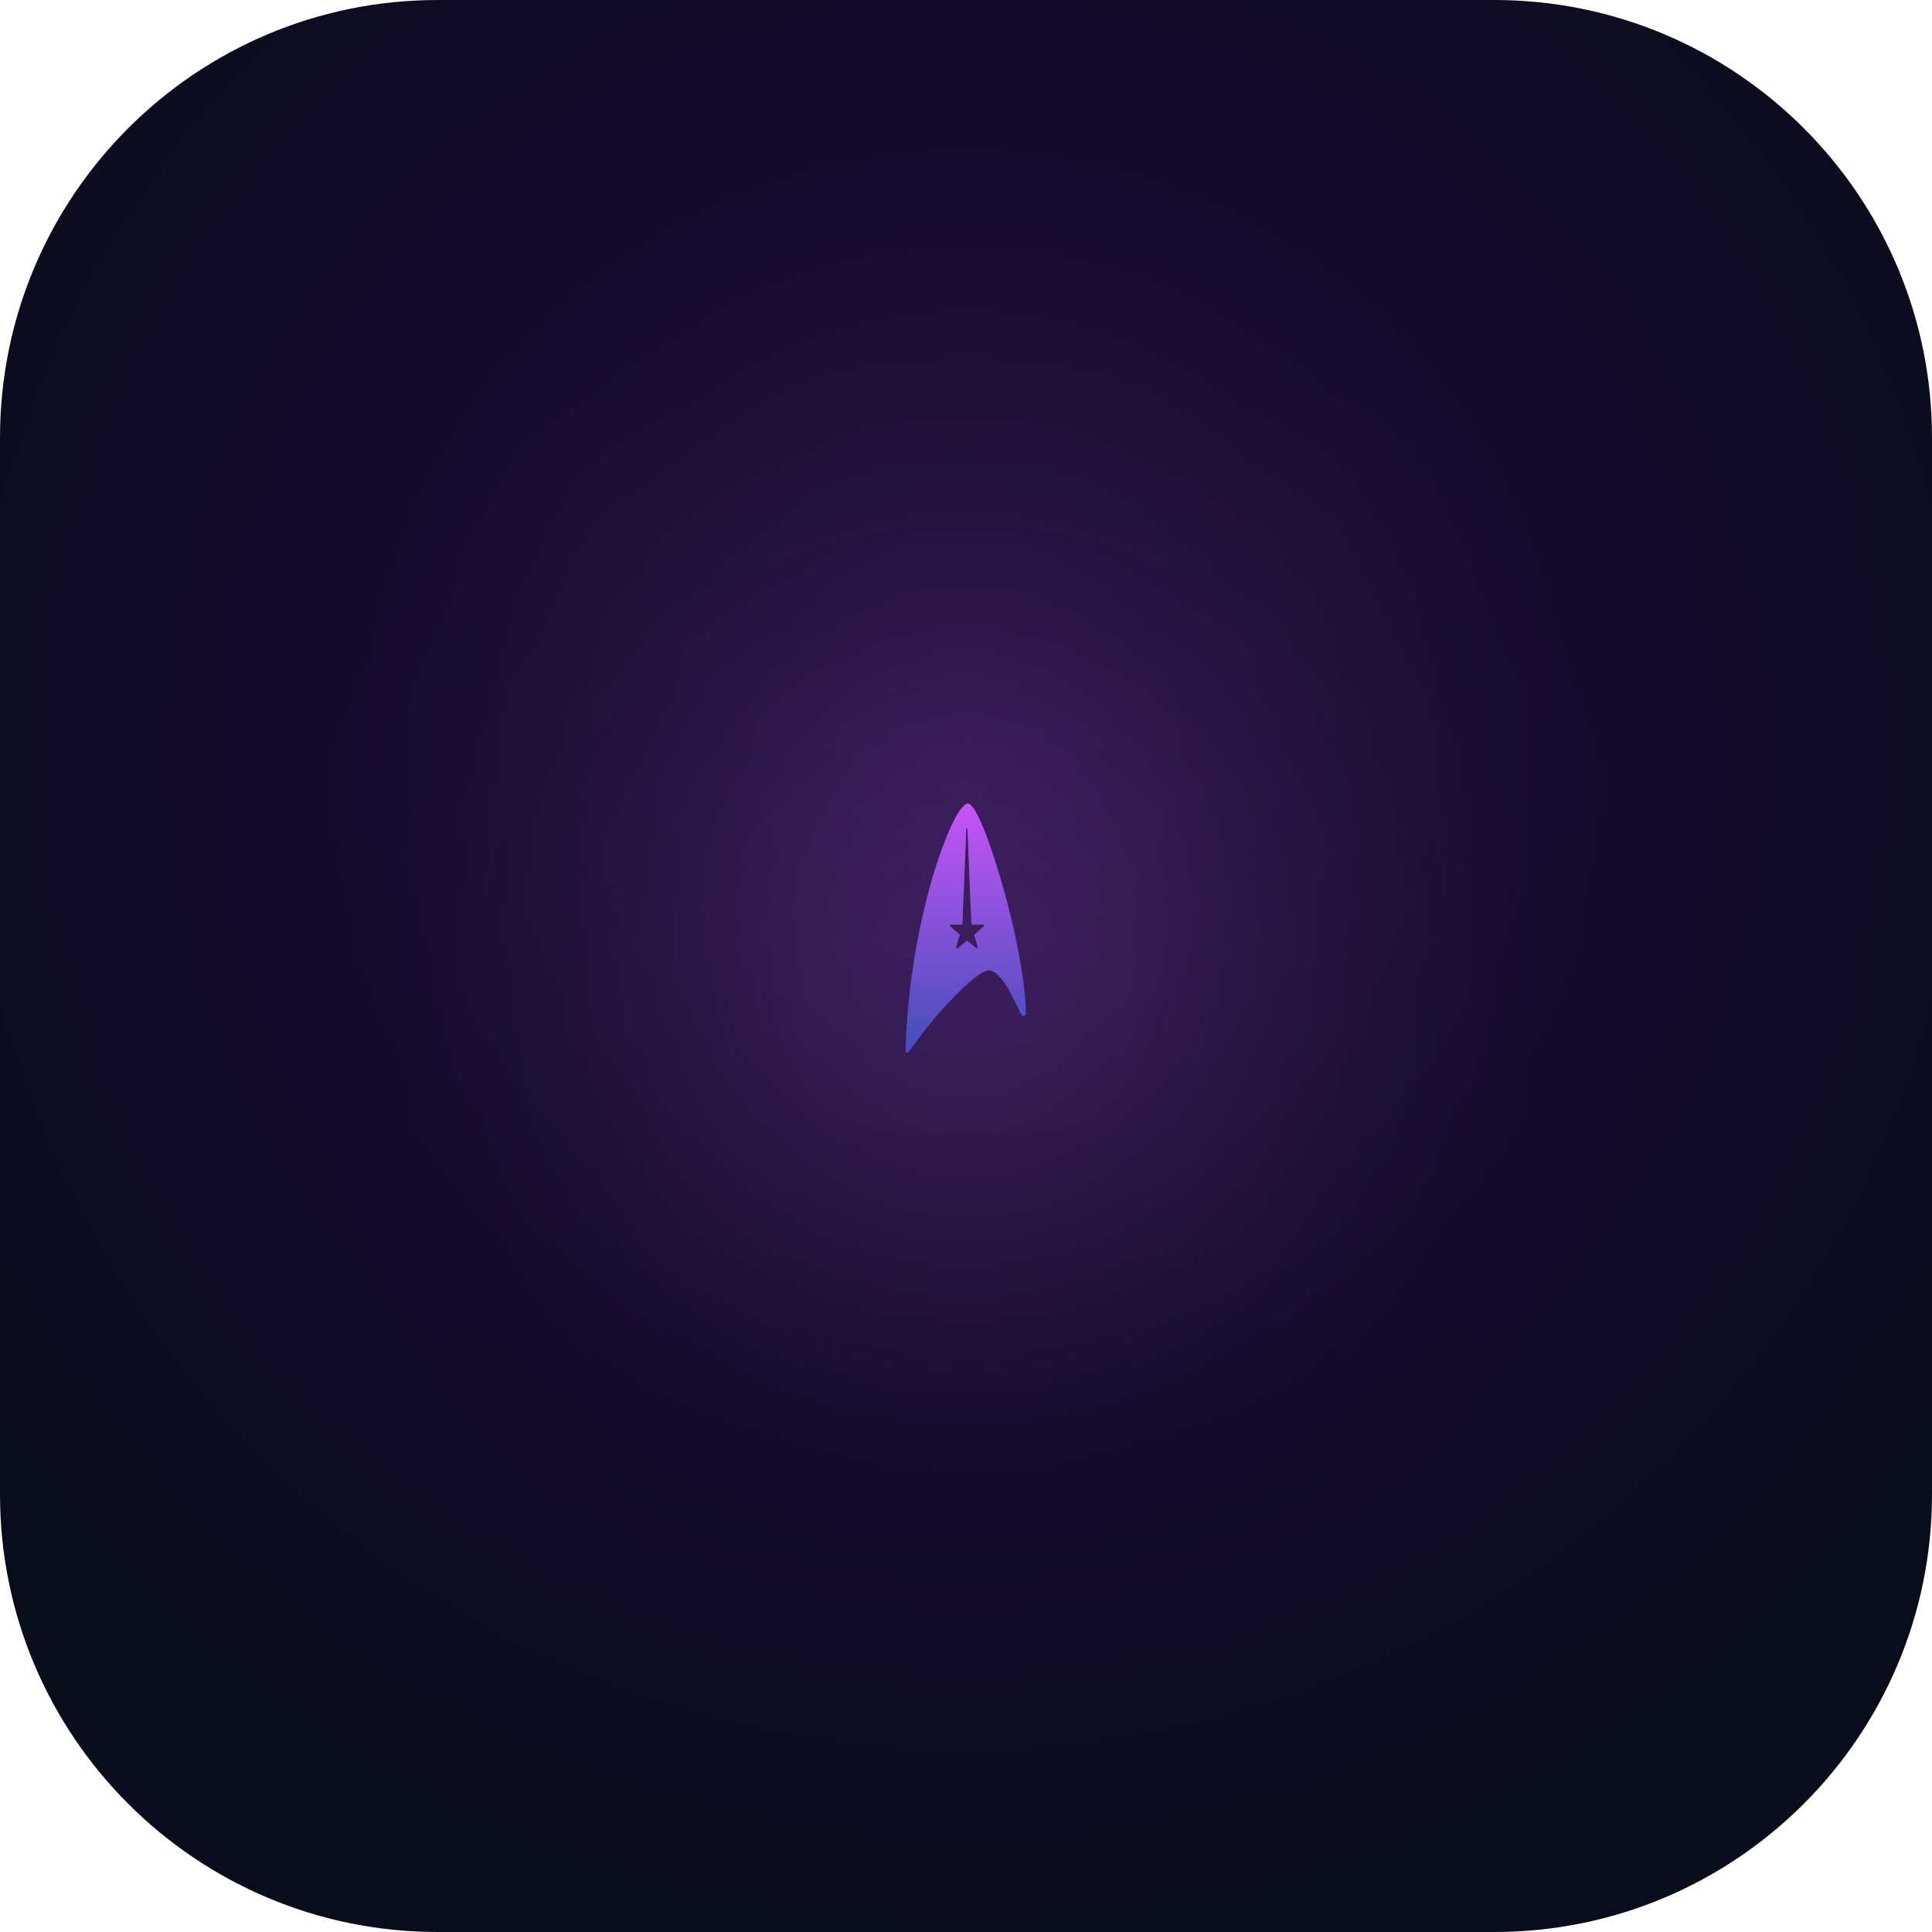
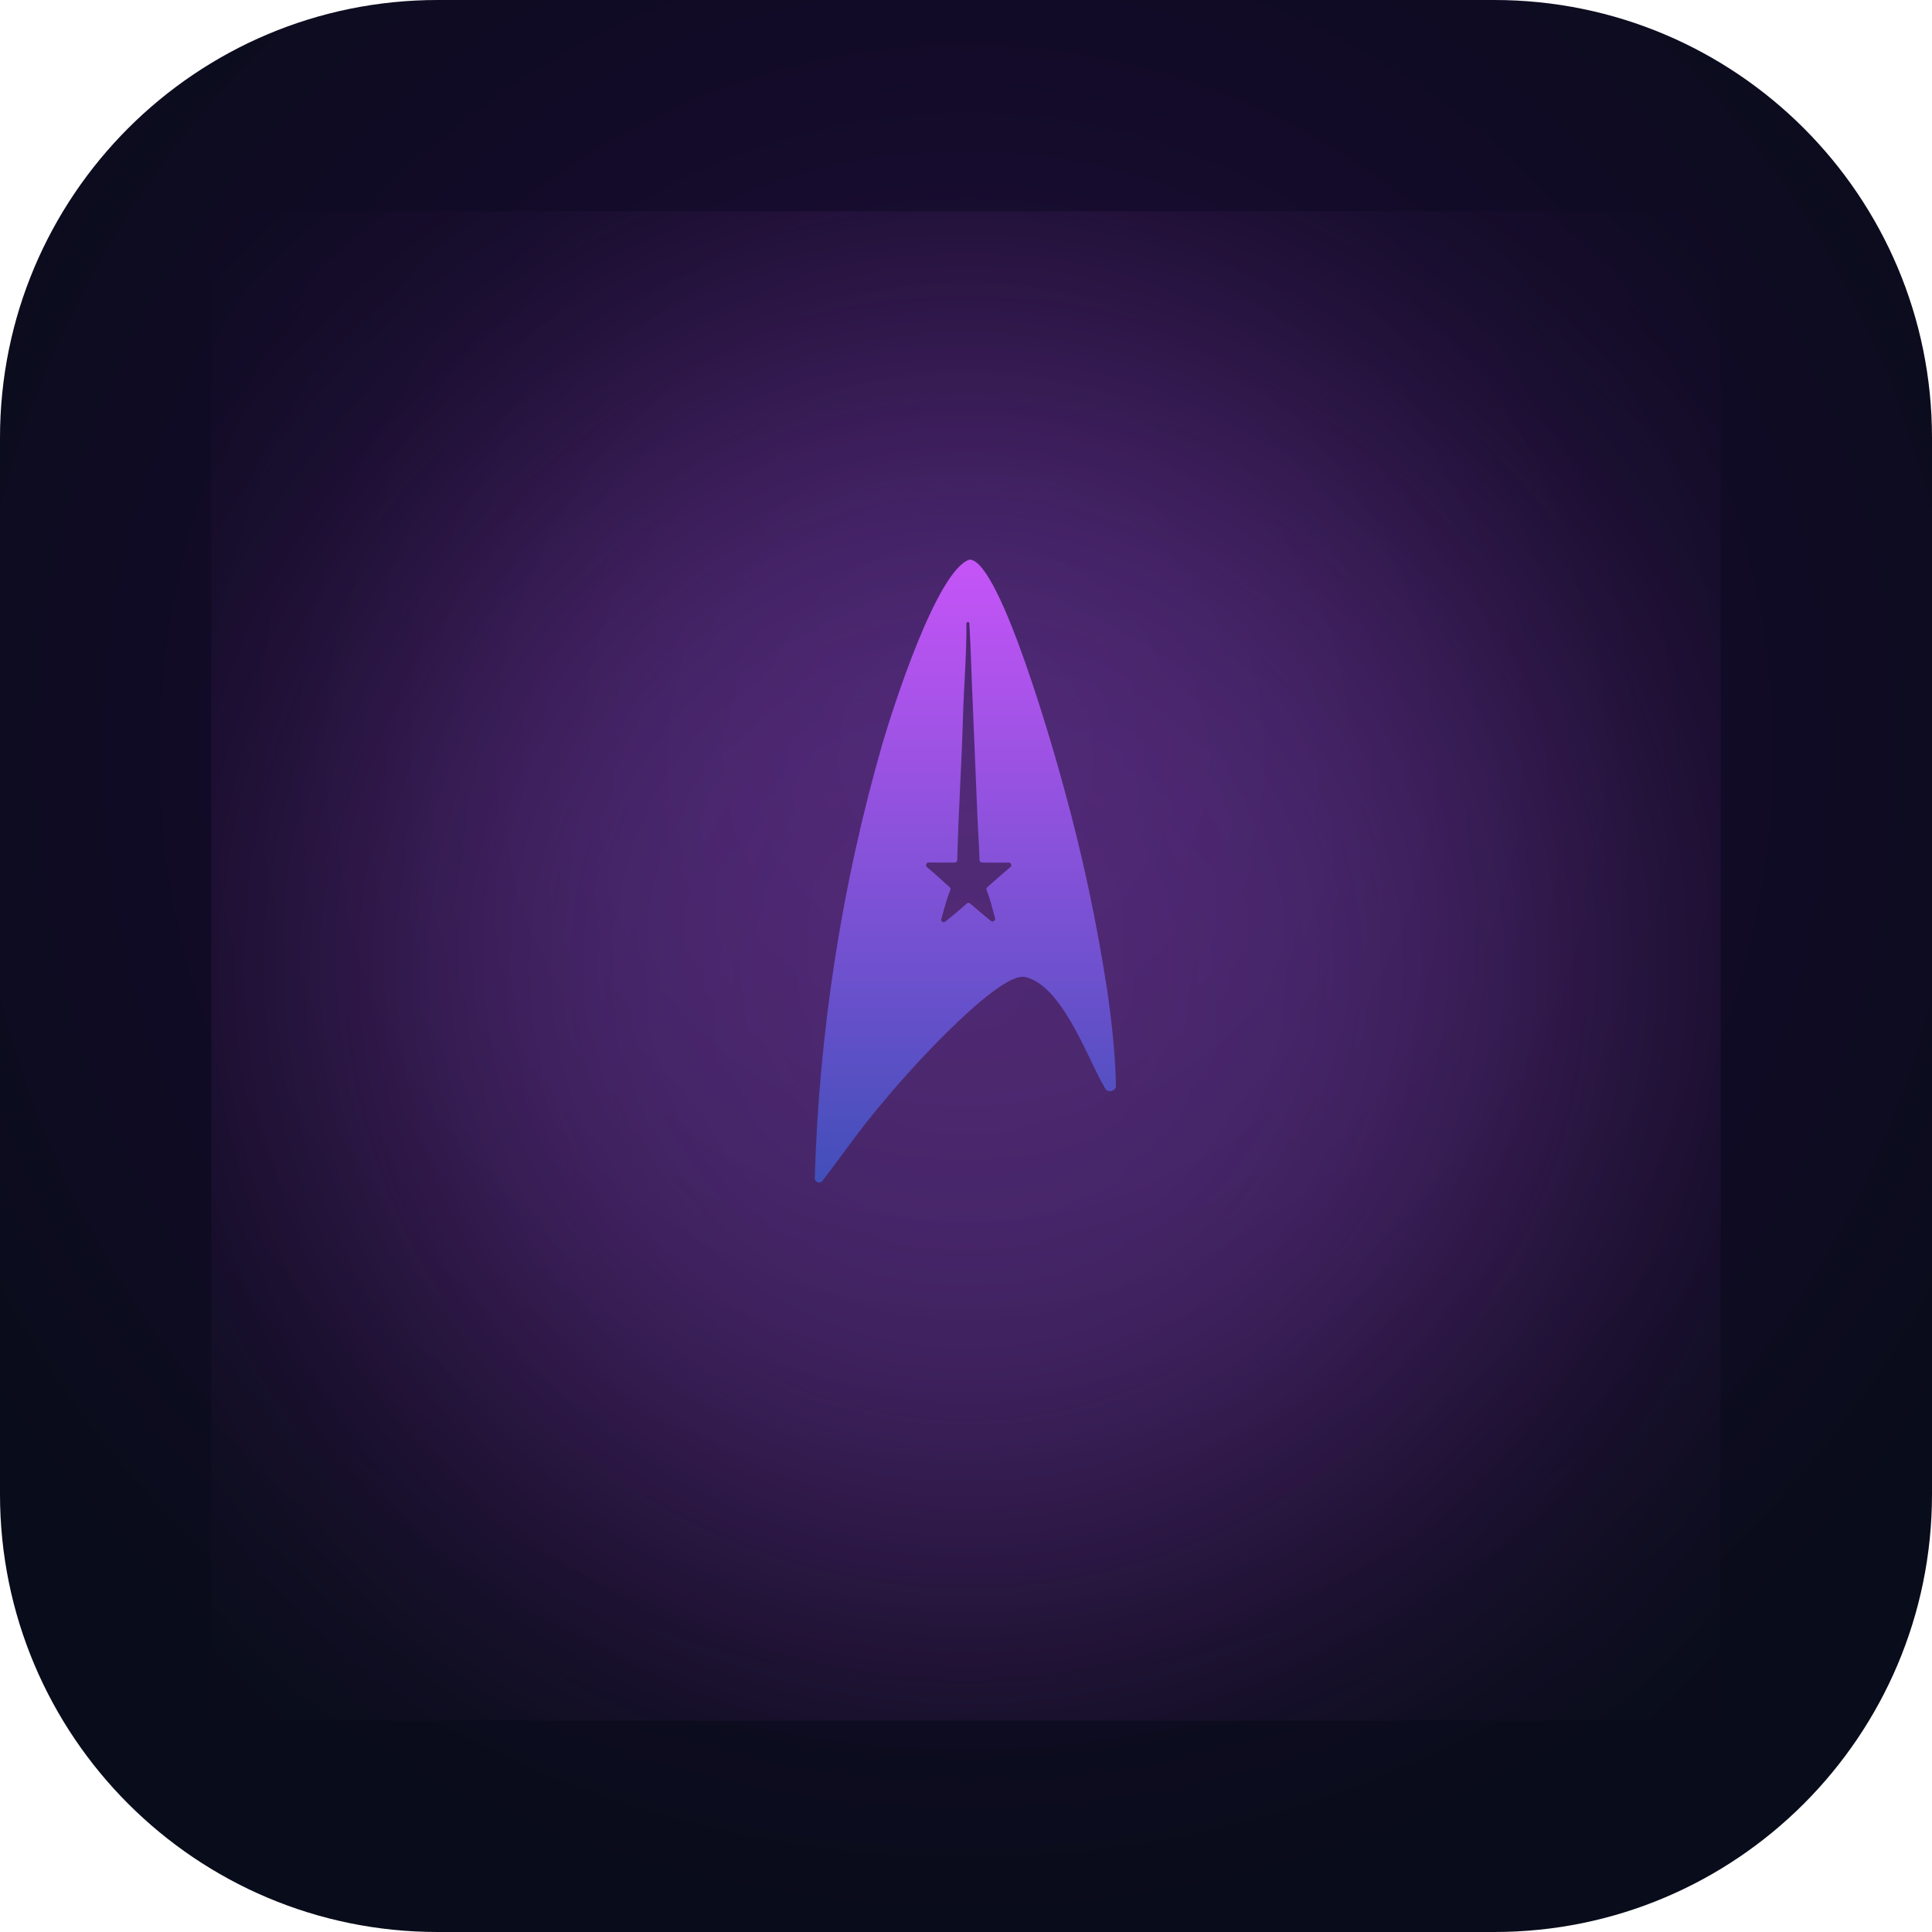
<svg xmlns="http://www.w3.org/2000/svg" width="1024" height="1024" viewBox="0 0 1024 1024" fill="none">
  <defs>
    <radialGradient id="bg" cx="0" cy="0" r="1" gradientUnits="userSpaceOnUse" gradientTransform="translate(512 400) rotate(90) scale(620 620)">
      <stop offset="0" stop-color="#281347" />
      <stop offset="0.58" stop-color="#130B29" />
      <stop offset="1" stop-color="#090C1A" />
    </radialGradient>
  </defs>
  <rect width="1024" height="1024" rx="232" fill="url(#bg)" />
  <g transform="translate(112 112)">
    <svg width="800" height="800" viewBox="0 0 900 900" fill="none">
-       <g opacity="0.3" filter="url(#filter0_f_1_32)">
-         <circle cx="450" cy="450" r="150" fill="url(#paint0_conic_1_32)" />
+       <g transform="translate(450 450) scale(2.5) translate(-450 -450)">
+         <g opacity="0.3" filter="url(#filter0_f_1_32)">
+           <circle cx="450" cy="450" r="150" fill="url(#paint0_conic_1_32)" />
+         </g>
+         <path d="M450.991 353.074C458.309 353.741 471.306 399.919 473.372 407.584C477.76 423.445 481.213 439.625 483.706 456.013C484.621 462.205 485.286 468.284 485.63 474.559C485.705 475.929 485.734 477.293 485.746 478.656C485.757 479.824 483.822 480.304 483.238 479.293C482.86 478.639 482.466 477.946 482.055 477.177C478.129 469.601 472.331 454.503 464.138 452.629C459.683 451.611 447.777 463.513 444.32 466.944C438.092 473.238 432.161 479.903 426.549 486.912C422.896 491.536 419.414 496.493 415.789 501.222C415.168 502.032 413.896 501.574 413.926 500.553C414.983 465.32 420.422 430.431 430.081 396.937C432.667 388.168 442.932 356.108 450.668 353.124C450.775 353.083 450.877 353.064 450.991 353.074ZM450.798 368.295C450.781 368.009 450.443 367.869 450.228 368.057C450.153 368.123 450.11 368.219 450.111 368.318C450.145 375.965 449.481 383.297 449.27 390.884C448.956 402.14 448.179 413.526 447.906 424.758C447.898 425.07 447.644 425.321 447.331 425.324C445.25 425.342 443.168 425.338 441.086 425.313C440.517 425.306 440.253 426.069 440.693 426.431C442.46 427.886 444.594 429.856 446.105 431.209C446.296 431.38 446.352 431.655 446.253 431.892C445.549 433.578 444.729 436.546 444.109 438.816C443.96 439.36 444.601 439.781 445.04 439.427C446.794 438.012 448.47 436.635 450.19 435.092C450.408 434.896 450.739 434.891 450.961 435.083C452.607 436.5 454.269 437.892 455.947 439.259C456.404 439.631 457.097 439.145 456.932 438.579C456.289 436.377 455.786 434.02 454.918 431.889C454.825 431.659 454.881 431.393 455.066 431.226C456.89 429.582 458.735 427.97 460.601 426.388C461.028 426.027 460.749 425.314 460.19 425.329C458.077 425.385 455.902 425.342 453.808 425.323C453.494 425.32 453.24 425.068 453.231 424.755C453.138 421.399 452.863 417.782 452.727 414.412L451.662 388.727C451.331 381.952 451.198 375.05 450.798 368.295Z" fill="url(#paint1_linear_1_32)" />
      </g>
-       <path d="M450.991 353.074C458.309 353.741 471.306 399.919 473.372 407.584C477.76 423.445 481.213 439.625 483.706 456.013C484.621 462.205 485.286 468.284 485.63 474.559C485.705 475.929 485.734 477.293 485.746 478.656C485.757 479.824 483.822 480.304 483.238 479.293C482.86 478.639 482.466 477.946 482.055 477.177C478.129 469.601 472.331 454.503 464.138 452.629C459.683 451.611 447.777 463.513 444.32 466.944C438.092 473.238 432.161 479.903 426.549 486.912C422.896 491.536 419.414 496.493 415.789 501.222C415.168 502.032 413.896 501.574 413.926 500.553C414.983 465.32 420.422 430.431 430.081 396.937C432.667 388.168 442.932 356.108 450.668 353.124C450.775 353.083 450.877 353.064 450.991 353.074ZM450.798 368.295C450.781 368.009 450.443 367.869 450.228 368.057C450.153 368.123 450.11 368.219 450.111 368.318C450.145 375.965 449.481 383.297 449.27 390.884C448.956 402.14 448.179 413.526 447.906 424.758C447.898 425.07 447.644 425.321 447.331 425.324C445.25 425.342 443.168 425.338 441.086 425.313C440.517 425.306 440.253 426.069 440.693 426.431C442.46 427.886 444.594 429.856 446.105 431.209C446.296 431.38 446.352 431.655 446.253 431.892C445.549 433.578 444.729 436.546 444.109 438.816C443.96 439.36 444.601 439.781 445.04 439.427C446.794 438.012 448.47 436.635 450.19 435.092C450.408 434.896 450.739 434.891 450.961 435.083C452.607 436.5 454.269 437.892 455.947 439.259C456.404 439.631 457.097 439.145 456.932 438.579C456.289 436.377 455.786 434.02 454.918 431.889C454.825 431.659 454.881 431.393 455.066 431.226C456.89 429.582 458.735 427.97 460.601 426.388C461.028 426.027 460.749 425.314 460.19 425.329C458.077 425.385 455.902 425.342 453.808 425.323C453.494 425.32 453.24 425.068 453.231 424.755C453.138 421.399 452.863 417.782 452.727 414.412L451.662 388.727C451.331 381.952 451.198 375.05 450.798 368.295Z" fill="url(#paint1_linear_1_32)" />
      <defs>
        <filter id="filter0_f_1_32" x="0" y="0" width="900" height="900" filterUnits="userSpaceOnUse" color-interpolation-filters="sRGB">
          <feFlood flood-opacity="0" result="BackgroundImageFix" />
          <feBlend mode="normal" in="SourceGraphic" in2="BackgroundImageFix" result="shape" />
          <feGaussianBlur stdDeviation="150" result="effect1_foregroundBlur_1_32" />
        </filter>
        <radialGradient id="paint0_conic_1_32" cx="0" cy="0" r="1" gradientUnits="userSpaceOnUse" gradientTransform="translate(450 450) rotate(90) scale(150)">
          <stop stop-color="#F754E1" />
          <stop offset="0.62" stop-color="#8F69FB" />
          <stop offset="1" stop-color="#F754E1" />
        </radialGradient>
        <linearGradient id="paint1_linear_1_32" x1="449.836" y1="353.072" x2="449.836" y2="501.637" gradientUnits="userSpaceOnUse">
          <stop stop-color="#C654F7" />
          <stop offset="1" stop-color="#414FB9" />
        </linearGradient>
      </defs>
    </svg>
  </g>
</svg>
